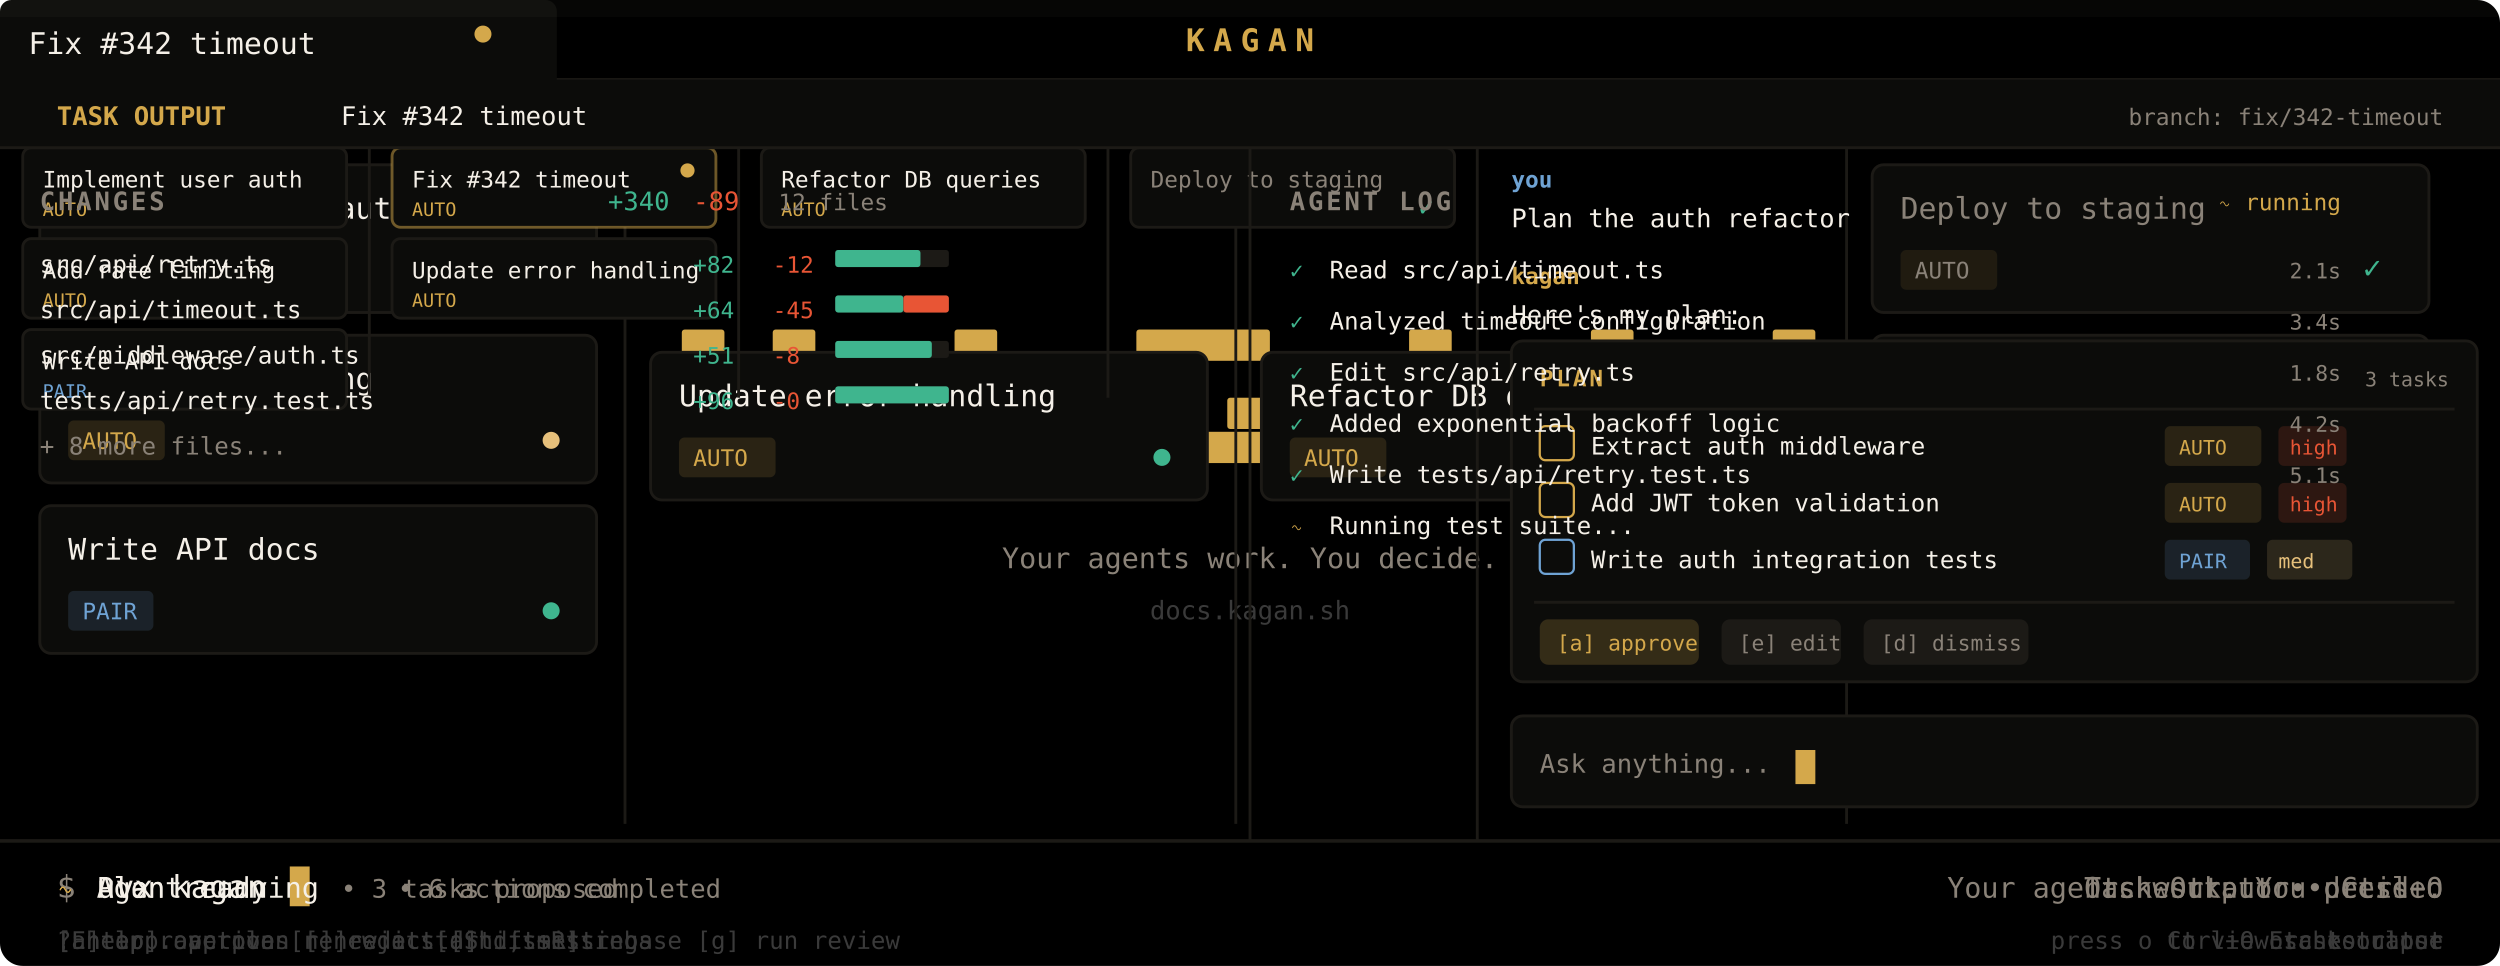
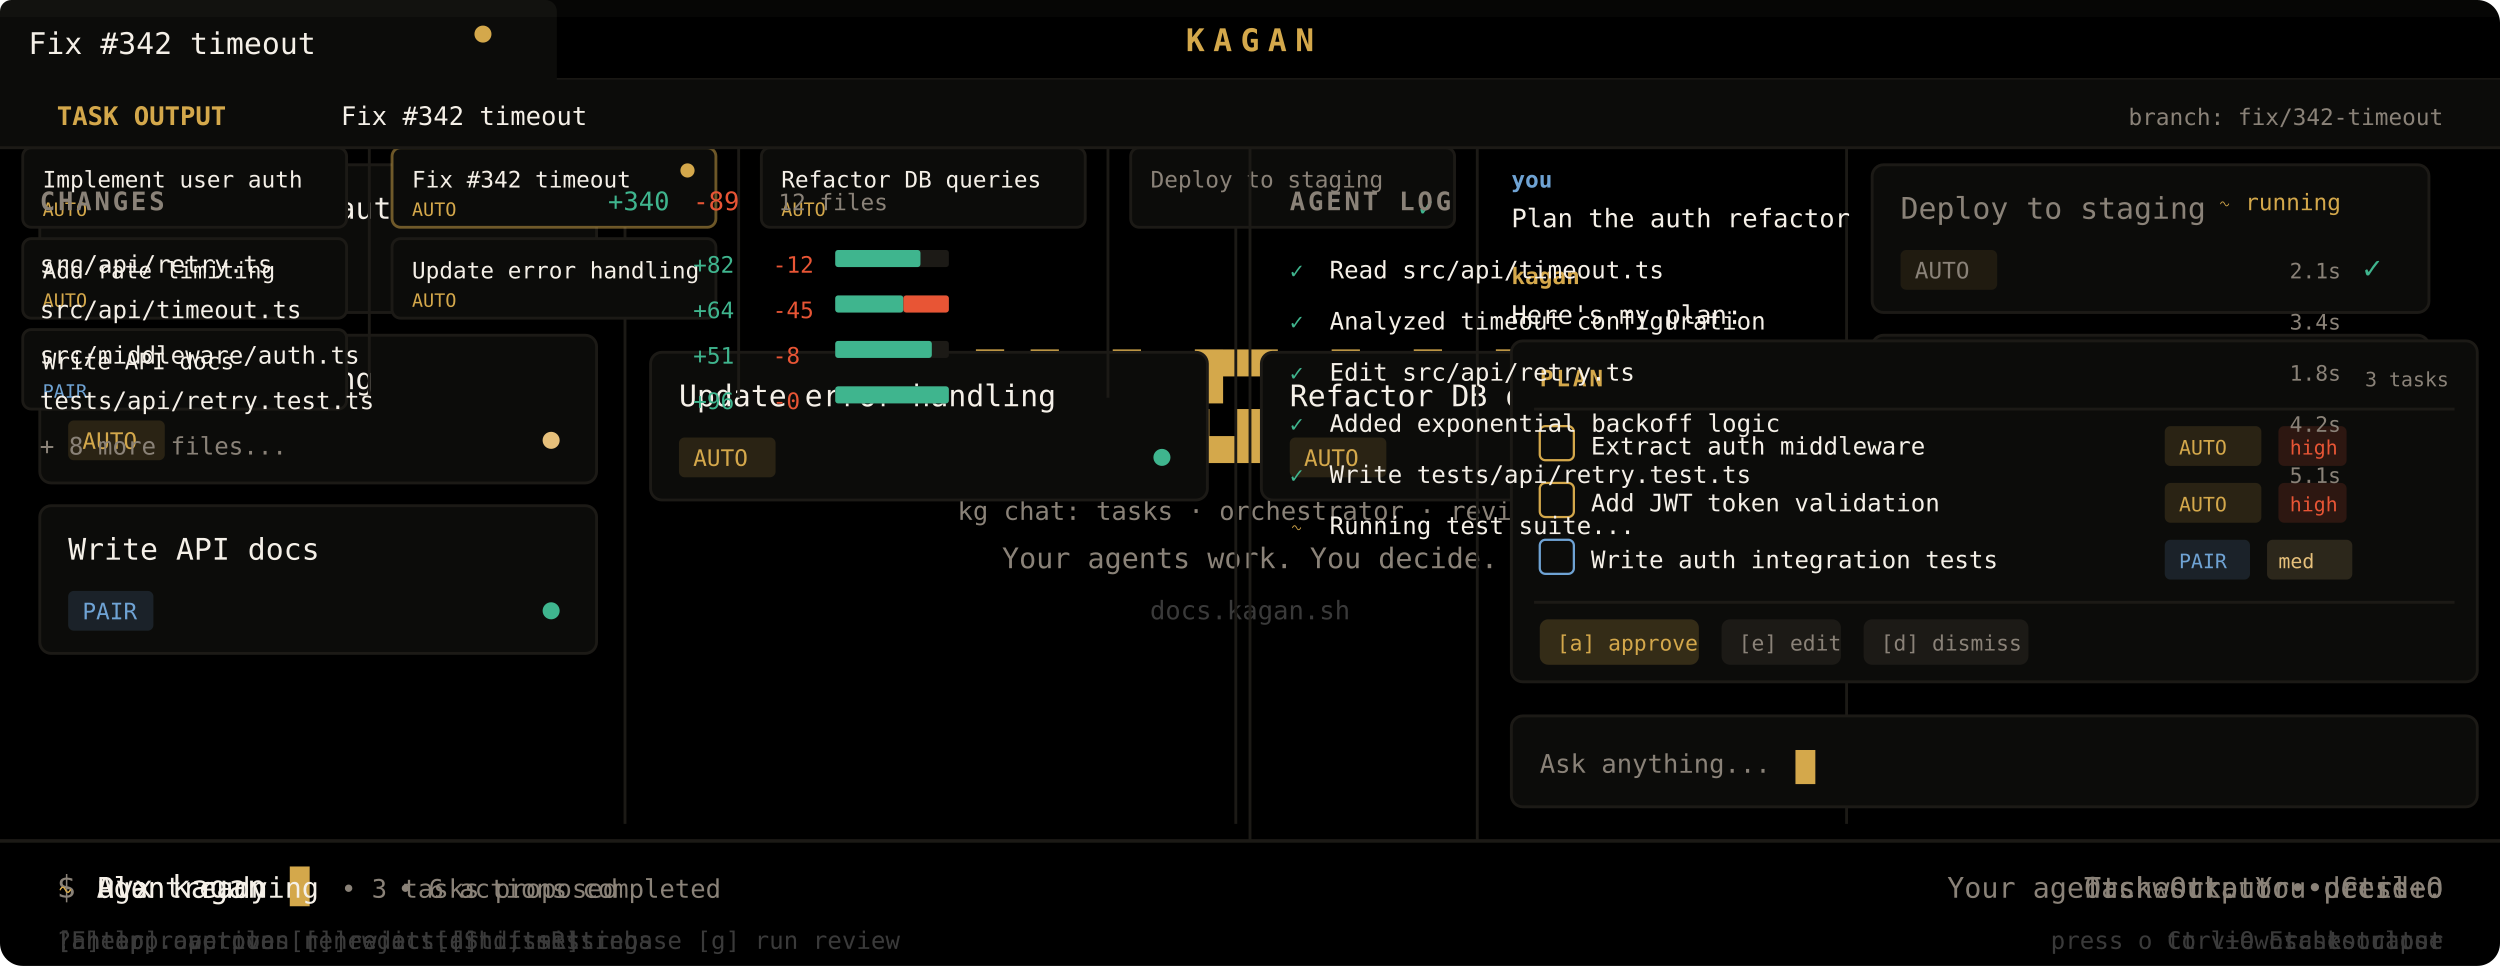
<svg xmlns="http://www.w3.org/2000/svg" viewBox="0 0 880 340" width="880" height="340">
  <style>
    text { font-family: 'SF Mono', 'Cascadia Code', 'Fira Code', 'JetBrains Mono', 'Consolas', monospace; }

    /* ---- 24s master cycle: splash(0-5s) s1(5-11s) s2(11-17s) s3(17-23s) wrap(23-24s) ---- */
    @keyframes splash  { 0%,16%{opacity:1} 20%,94%{opacity:0} 97%,100%{opacity:1} }
    @keyframes scene1  { 0%,18%{opacity:0} 21%,42%{opacity:1} 46%,100%{opacity:0} }
    @keyframes scene2  { 0%,44%{opacity:0} 46%,67%{opacity:1} 71%,100%{opacity:0} }
    @keyframes scene3  { 0%,69%{opacity:0} 71%,92%{opacity:1} 96%,100%{opacity:0} }
    @keyframes chrome  { 0%,18%{opacity:0} 21%,94%{opacity:1} 96%,100%{opacity:0} }
    .splash{animation:splash 24s ease-in-out infinite}
    .s1{animation:scene1 24s ease-in-out infinite} .s2{animation:scene2 24s ease-in-out infinite}
    .s3{animation:scene3 24s ease-in-out infinite} .chrome{animation:chrome 24s ease-in-out infinite}

    /* Logo pop: scale up with overshoot, settle, hold */
    @keyframes logoPop {
      0%   { transform:scale(0.7); opacity:0; }
      3%   { transform:scale(1.06); opacity:1; }
      5%   { transform:scale(0.97); opacity:1; }
      7%   { transform:scale(1); opacity:1; }
      94%  { transform:scale(1); opacity:1; }
      97%  { transform:scale(0.7); opacity:0; }
      100% { transform:scale(0.7); opacity:0; }
    }
    .logo-pop { transform-origin:0px 0px; animation:logoPop 24s ease-in-out infinite; }

    /* Tagline fade, slightly delayed */
    @keyframes tagFade { 0%,5%{opacity:0} 8%,94%{opacity:1} 97%,100%{opacity:0} }
    .tag-fade { animation:tagFade 24s ease-in-out infinite; }
+     @keyframes asciiPop { 0%{transform:translateY(6px);opacity:0} 5%{transform:translateY(0);opacity:1} 94%{opacity:1} 100%{opacity:0} }
+     .ascii-pop { animation:asciiPop 24s ease-in-out infinite; }
+     @keyframes asciiGlow { 0%,100%{opacity:.92} 50%{opacity:1} }
+     .ascii-glow { animation:asciiGlow 3s ease-in-out infinite; }
+     @keyframes hintPulse { 0%,100%{opacity:.7} 50%{opacity:1} }
+     .hint-pulse { animation:hintPulse 2.4s ease-in-out infinite; }
+     @keyframes approveGlow { 0%,100%{opacity:.2} 50%{opacity:.36} }
+     .approve-glow { animation:approveGlow 1.8s ease-in-out infinite; }

    /* Scene indicator dots */
    @keyframes d0{0%,16%{fill:#d4a84b}20%,94%{fill:#3a3a3a}97%,100%{fill:#d4a84b}}
    @keyframes d1{0%,18%{fill:#3a3a3a}21%,42%{fill:#d4a84b}46%,100%{fill:#3a3a3a}}
    @keyframes d2{0%,44%{fill:#3a3a3a}46%,67%{fill:#d4a84b}71%,100%{fill:#3a3a3a}}
    @keyframes d3{0%,69%{fill:#3a3a3a}71%,92%{fill:#d4a84b}96%,100%{fill:#3a3a3a}}
    .d0{animation:d0 24s ease-in-out infinite} .d1{animation:d1 24s ease-in-out infinite}
    .d2{animation:d2 24s ease-in-out infinite} .d3{animation:d3 24s ease-in-out infinite}

    /* Card entrance */
    @keyframes fadeIn{from{opacity:0}to{opacity:1}}
    .c1{animation:fadeIn .4s .2s ease both} .c2{animation:fadeIn .4s .35s ease both}
    .c3{animation:fadeIn .4s .5s ease both} .c4{animation:fadeIn .4s .65s ease both}
    .c5{animation:fadeIn .4s .8s ease both}

    /* Card flow */
    @keyframes flow{0%,38%{transform:translate(229px,64px);opacity:1}42%,88%{transform:translate(444px,64px);opacity:1}93%{transform:translate(444px,64px);opacity:0}94%{transform:translate(229px,64px);opacity:0}100%{transform:translate(229px,64px);opacity:1}}
    .flow-card{animation:flow 10s ease-in-out infinite}
    @keyframes flowPulse{0%,35%{stroke:#d4a84b;stroke-opacity:.8}38%,94%{stroke:#1C1A16;stroke-opacity:1}100%{stroke:#d4a84b;stroke-opacity:.3}}
    .flow-border{animation:flowPulse 10s ease-in-out infinite}
    @keyframes flowDot{0%,35%{opacity:.8}38%,100%{opacity:0}} .flow-dot{animation:flowDot 10s ease-in-out infinite}

    /* Shared */
    @keyframes blink{0%,100%{opacity:1}50%{opacity:0}} .cursor{animation:blink 1s step-end infinite}
    @keyframes think{0%,100%{opacity:.4}50%{opacity:1}} .thinking{animation:think 1.5s ease-in-out infinite}
    @keyframes logAppear{0%,60%{opacity:0}70%,100%{opacity:1}} .log-late{animation:logAppear 6s ease both infinite}
    @keyframes scan{from{transform:translateY(-8px)}to{transform:translateY(340px)}} .scanline{animation:scan 6s linear infinite;opacity:.025}
  </style>
  <rect width="880" height="340" rx="8" fill="#000000" />
  <g class="splash">
-     <g transform="translate(440,140)">
-       <g class="logo-pop">
-         <g transform="translate(-200,-24)" fill="#d4a84b">
-           <rect x="0" y="0" width="15" height="11" rx="1" />
-           <rect x="32" y="0" width="15" height="11" rx="1" />
-           <rect x="96" y="0" width="15" height="11" rx="1" />
-           <rect x="160" y="0" width="47" height="11" rx="1" />
-           <rect x="256" y="0" width="15" height="11" rx="1" />
-           <rect x="320" y="0" width="15" height="11" rx="1" />
-           <rect x="384" y="0" width="15" height="11" rx="1" />
-           <rect x="0" y="12" width="31" height="11" rx="1" />
-           <rect x="80" y="12" width="15" height="11" rx="1" />
-           <rect x="112" y="12" width="15" height="11" rx="1" />
-           <rect x="160" y="12" width="15" height="11" rx="1" />
-           <rect x="240" y="12" width="15" height="11" rx="1" />
-           <rect x="272" y="12" width="15" height="11" rx="1" />
-           <rect x="320" y="12" width="31" height="11" rx="1" />
-           <rect x="384" y="12" width="15" height="11" rx="1" />
-           <rect x="0" y="24" width="31" height="11" rx="1" />
-           <rect x="80" y="24" width="47" height="11" rx="1" />
-           <rect x="160" y="24" width="15" height="11" rx="1" />
-           <rect x="192" y="24" width="15" height="11" rx="1" />
-           <rect x="240" y="24" width="47" height="11" rx="1" />
-           <rect x="320" y="24" width="15" height="11" rx="1" />
-           <rect x="352" y="24" width="15" height="11" rx="1" />
-           <rect x="384" y="24" width="15" height="11" rx="1" />
-           <rect x="0" y="36" width="15" height="11" rx="1" />
-           <rect x="32" y="36" width="15" height="11" rx="1" />
-           <rect x="80" y="36" width="15" height="11" rx="1" />
-           <rect x="112" y="36" width="15" height="11" rx="1" />
-           <rect x="160" y="36" width="47" height="11" rx="1" />
-           <rect x="240" y="36" width="15" height="11" rx="1" />
-           <rect x="272" y="36" width="15" height="11" rx="1" />
-           <rect x="320" y="36" width="15" height="11" rx="1" />
-           <rect x="368" y="36" width="31" height="11" rx="1" />
-         </g>
-       </g>
-     </g>
+     <g transform="translate(440,138)" class="ascii-pop">
+       <text class="ascii-glow" x="0" y="0" text-anchor="middle" font-size="16" fill="#d4a84b">█▄▀  ▄▀▄  █▀▀  ▄▀▄  █▄  █</text>
+       <text class="ascii-glow" x="0" y="21" text-anchor="middle" font-size="16" fill="#d4a84b">█▀▄  █▀█  █▄█  █▀█  █ ▀▄█</text>
+     </g>
+     <text class="tag-fade" x="440" y="183" text-anchor="middle" font-size="9" fill="#8A8278">kg chat: tasks · orchestrator · review</text>
    <text class="tag-fade" x="440" y="200" text-anchor="middle" font-size="10" fill="#8A8278">Your agents work. You decide.</text>
    <text class="tag-fade" x="440" y="218" text-anchor="middle" font-size="9" fill="#3a3a3a">docs.kagan.sh</text>
  </g>
  <g class="chrome">
    <circle cx="20" cy="14" r="4.5" fill="#3a3a3a" />
    <circle cx="34" cy="14" r="4.5" fill="#3a3a3a" />
    <circle cx="48" cy="14" r="4.5" fill="#3a3a3a" />
    <text x="440" y="18" text-anchor="middle" font-size="11" font-weight="600" fill="#d4a84b" letter-spacing="3">KAGAN</text>
    <line x1="0" y1="28" x2="880" y2="28" stroke="#1C1A16" />
  </g>
  <g class="s1">
    <text x="117" y="47" text-anchor="middle" font-size="9" font-weight="500" fill="#8A8278" letter-spacing="1.5">BACKLOG</text>
    <text x="332" y="47" text-anchor="middle" font-size="9" font-weight="500" fill="#8A8278" letter-spacing="1.5">IN PROGRESS</text>
    <text x="547" y="47" text-anchor="middle" font-size="9" font-weight="500" fill="#8A8278" letter-spacing="1.5">REVIEW</text>
    <text x="762" y="47" text-anchor="middle" font-size="9" font-weight="500" fill="#d4a84b" letter-spacing="1.5">DONE</text>
    <line x1="220" y1="34" x2="220" y2="290" stroke="#1C1A16" />
    <line x1="435" y1="34" x2="435" y2="290" stroke="#1C1A16" />
    <line x1="650" y1="34" x2="650" y2="290" stroke="#1C1A16" />
+     <g transform="translate(14,36)">
+       <rect width="95" height="14" rx="3" fill="#0C0C0A" stroke="#1C1A16" />
+       <text x="8" y="10" font-size="7" fill="#8A8278">tasks 48</text>
+       <rect x="102" width="100" height="14" rx="3" fill="#0C0C0A" stroke="#1C1A16" />
+       <text x="110" y="10" font-size="7" fill="#F5F0E8">active 7</text>
+       <rect class="hint-pulse" x="209" width="100" height="14" rx="3" fill="#d4a84b" opacity=".16" />
+       <text x="217" y="10" font-size="7" fill="#d4a84b">review 3</text>
+       <rect x="316" width="95" height="14" rx="3" fill="#0C0C0A" stroke="#1C1A16" />
+       <text x="324" y="10" font-size="7" fill="#3fb58e">done 38</text>
+     </g>
    <g class="c1" transform="translate(14,58)">
      <rect width="196" height="52" rx="4" fill="#0C0C0A" stroke="#1C1A16" />
      <text x="10" y="19" font-size="10.5" fill="#F5F0E8">Implement user auth</text>
      <rect x="10" y="30" width="34" height="14" rx="2" fill="#d4a84b" opacity=".15" />
      <text x="15" y="40" font-size="8" font-weight="500" fill="#d4a84b">AUTO</text>
      <circle cx="180" cy="37" r="3" fill="#e85535" />
    </g>
    <g class="c2" transform="translate(14,118)">
      <rect width="196" height="52" rx="4" fill="#0C0C0A" stroke="#1C1A16" />
      <text x="10" y="19" font-size="10.5" fill="#F5F0E8">Add rate limiting</text>
      <rect x="10" y="30" width="34" height="14" rx="2" fill="#d4a84b" opacity=".15" />
      <text x="15" y="40" font-size="8" font-weight="500" fill="#d4a84b">AUTO</text>
      <circle cx="180" cy="37" r="3" fill="#e6c07b" />
    </g>
    <g class="c3" transform="translate(14,178)">
      <rect width="196" height="52" rx="4" fill="#0C0C0A" stroke="#1C1A16" />
      <text x="10" y="19" font-size="10.5" fill="#F5F0E8">Write API docs</text>
      <rect x="10" y="30" width="30" height="14" rx="2" fill="#6fa3d4" opacity=".15" />
      <text x="15" y="40" font-size="8" font-weight="500" fill="#6fa3d4">PAIR</text>
      <circle cx="180" cy="37" r="3" fill="#3fb58e" />
    </g>
    <g class="c5" transform="translate(229,124)">
      <rect width="196" height="52" rx="4" fill="#0C0C0A" stroke="#1C1A16" />
      <text x="10" y="19" font-size="10.5" fill="#F5F0E8">Update error handling</text>
      <rect x="10" y="30" width="34" height="14" rx="2" fill="#d4a84b" opacity=".15" />
      <text x="15" y="40" font-size="8" font-weight="500" fill="#d4a84b">AUTO</text>
      <circle cx="180" cy="37" r="3" fill="#3fb58e" />
    </g>
    <g class="flow-card">
      <rect width="196" height="52" rx="4" fill="#0C0C0A" class="flow-border" stroke-width="1.5" />
      <text x="10" y="19" font-size="10.5" fill="#F5F0E8">Fix #342 timeout</text>
      <rect x="10" y="30" width="34" height="14" rx="2" fill="#d4a84b" opacity=".15" />
      <text x="15" y="40" font-size="8" font-weight="500" fill="#d4a84b">AUTO</text>
      <circle cx="180" cy="37" r="3" fill="#e85535" />
      <circle cx="170" cy="12" r="3" fill="#d4a84b" class="flow-dot" />
    </g>
    <g class="c4" transform="translate(444,124)">
      <rect width="196" height="52" rx="4" fill="#0C0C0A" stroke="#1C1A16" />
      <text x="10" y="19" font-size="10.5" fill="#F5F0E8">Refactor DB queries</text>
      <rect x="10" y="30" width="34" height="14" rx="2" fill="#d4a84b" opacity=".15" />
      <text x="15" y="40" font-size="8" font-weight="500" fill="#d4a84b">AUTO</text>
      <circle cx="180" cy="37" r="3" fill="#e6c07b" />
    </g>
    <g class="c4" transform="translate(659,58)">
      <rect width="196" height="52" rx="4" fill="#0C0C0A" stroke="#1C1A16" />
      <text x="10" y="19" font-size="10.5" fill="#8A8278">Deploy to staging</text>
      <rect x="10" y="30" width="34" height="14" rx="2" fill="#d4a84b" opacity=".1" />
      <text x="15" y="40" font-size="8" font-weight="500" fill="#8A8278">AUTO</text>
      <text x="176" y="40" font-size="11" fill="#3fb58e" text-anchor="middle">✓</text>
    </g>
    <g class="c5" transform="translate(659,118)">
      <rect width="196" height="52" rx="4" fill="#0C0C0A" stroke="#1C1A16" />
      <text x="10" y="19" font-size="10.5" fill="#8A8278">Setup CI pipeline</text>
      <rect x="10" y="30" width="30" height="14" rx="2" fill="#6fa3d4" opacity=".1" />
      <text x="15" y="40" font-size="8" font-weight="500" fill="#8A8278">PAIR</text>
      <text x="176" y="40" font-size="11" fill="#3fb58e" text-anchor="middle">✓</text>
    </g>
    <line x1="0" y1="296" x2="880" y2="296" stroke="#1C1A16" />
    <text x="20" y="316" font-size="11" fill="#8A8278">$</text>
    <text x="34" y="316" font-size="11" fill="#F5F0E8">uvx kagan</text>
    <rect x="102" y="305" width="7" height="14" fill="#d4a84b" class="cursor" />
    <text x="860" y="316" text-anchor="end" font-size="10" fill="#8A8278">Your agents work. You decide.</text>
    <text x="20" y="334" font-size="8.5" fill="#3a3a3a">? help   . actions   n new   a start   , settings</text>
    <text x="860" y="334" text-anchor="end" font-size="8.5" fill="#3a3a3a">Ctrl+O orchestrator</text>
  </g>
  <g class="s2">
    <text x="65" y="44" text-anchor="middle" font-size="8" fill="#8A8278" letter-spacing="1">BACKLOG</text>
    <text x="195" y="44" text-anchor="middle" font-size="8" fill="#8A8278" letter-spacing="1">IN PROGRESS</text>
    <text x="325" y="44" text-anchor="middle" font-size="8" fill="#8A8278" letter-spacing="1">REVIEW</text>
    <text x="455" y="44" text-anchor="middle" font-size="8" fill="#d4a84b" letter-spacing="1">DONE</text>
    <line x1="130" y1="36" x2="130" y2="140" stroke="#1C1A16" />
    <line x1="260" y1="36" x2="260" y2="140" stroke="#1C1A16" />
    <line x1="390" y1="36" x2="390" y2="140" stroke="#1C1A16" />
    <g transform="translate(8,52)">
      <rect width="114" height="28" rx="3" fill="#0C0C0A" stroke="#1C1A16" />
      <text x="7" y="14" font-size="8" fill="#F5F0E8">Implement user auth</text>
      <text x="7" y="24" font-size="6.5" fill="#d4a84b">AUTO</text>
    </g>
    <g transform="translate(8,84)">
      <rect width="114" height="28" rx="3" fill="#0C0C0A" stroke="#1C1A16" />
      <text x="7" y="14" font-size="8" fill="#F5F0E8">Add rate limiting</text>
      <text x="7" y="24" font-size="6.5" fill="#d4a84b">AUTO</text>
    </g>
    <g transform="translate(8,116)">
      <rect width="114" height="28" rx="3" fill="#0C0C0A" stroke="#1C1A16" />
      <text x="7" y="14" font-size="8" fill="#F5F0E8">Write API docs</text>
      <text x="7" y="24" font-size="6.5" fill="#6fa3d4">PAIR</text>
    </g>
    <g transform="translate(138,52)">
      <rect width="114" height="28" rx="3" fill="#0C0C0A" stroke="#d4a84b" stroke-opacity=".5" />
      <text x="7" y="14" font-size="8" fill="#F5F0E8">Fix #342 timeout</text>
      <text x="7" y="24" font-size="6.5" fill="#d4a84b">AUTO</text>
      <circle cx="104" cy="8" r="2.5" fill="#d4a84b" class="thinking" />
    </g>
    <g transform="translate(138,84)">
      <rect width="114" height="28" rx="3" fill="#0C0C0A" stroke="#1C1A16" />
      <text x="7" y="14" font-size="8" fill="#F5F0E8">Update error handling</text>
      <text x="7" y="24" font-size="6.5" fill="#d4a84b">AUTO</text>
    </g>
    <g transform="translate(268,52)">
      <rect width="114" height="28" rx="3" fill="#0C0C0A" stroke="#1C1A16" />
      <text x="7" y="14" font-size="8" fill="#F5F0E8">Refactor DB queries</text>
      <text x="7" y="24" font-size="6.5" fill="#d4a84b">AUTO</text>
    </g>
    <g transform="translate(398,52)">
      <rect width="114" height="28" rx="3" fill="#0C0C0A" stroke="#1C1A16" />
      <text x="7" y="14" font-size="8" fill="#8A8278">Deploy to staging</text>
      <text x="104" y="24" font-size="9" fill="#3fb58e" text-anchor="middle">✓</text>
    </g>
    <line x1="520" y1="28" x2="520" y2="296" stroke="#1C1A16" />
    <rect x="524" y="32" width="352" height="16" fill="#0C0C0A" />
    <text x="700" y="44" text-anchor="middle" font-size="8" font-weight="600" fill="#d4a84b" letter-spacing="1.5">ORCHESTRATOR</text>
    <text x="856" y="44" text-anchor="end" font-size="7" fill="#8A8278">Ctrl+O</text>
    <g transform="translate(532,56)">
      <text x="0" y="10" font-size="8" font-weight="600" fill="#6fa3d4">you</text>
      <text x="0" y="24" font-size="9" fill="#F5F0E8">Plan the auth refactor</text>
    </g>
    <g transform="translate(532,90)">
      <text x="0" y="10" font-size="8" font-weight="600" fill="#d4a84b">kagan</text>
      <text x="0" y="24" font-size="9" fill="#F5F0E8">Here's my plan:</text>
    </g>
    <g transform="translate(532,120)">
      <rect width="340" height="120" rx="4" fill="#0C0C0A" stroke="#1C1A16" />
      <text x="10" y="16" font-size="8" font-weight="600" fill="#d4a84b" letter-spacing="1">PLAN</text>
      <text x="330" y="16" text-anchor="end" font-size="7" fill="#8A8278">3 tasks</text>
      <line x1="8" y1="24" x2="332" y2="24" stroke="#1C1A16" />
      <rect x="10" y="30" width="12" height="12" rx="2" fill="#0C0C0A" stroke="#d4a84b" stroke-width=".8" />
      <text x="28" y="40" font-size="8.5" fill="#F5F0E8">Extract auth middleware</text>
      <rect x="230" y="30" width="34" height="14" rx="2" fill="#d4a84b" opacity=".15" />
      <text x="235" y="40" font-size="7" fill="#d4a84b">AUTO</text>
      <rect x="270" y="30" width="24" height="14" rx="2" fill="#e85535" opacity=".15" />
      <text x="274" y="40" font-size="7" fill="#e85535">high</text>
      <rect x="10" y="50" width="12" height="12" rx="2" fill="#0C0C0A" stroke="#d4a84b" stroke-width=".8" />
      <text x="28" y="60" font-size="8.5" fill="#F5F0E8">Add JWT token validation</text>
      <rect x="230" y="50" width="34" height="14" rx="2" fill="#d4a84b" opacity=".15" />
      <text x="235" y="60" font-size="7" fill="#d4a84b">AUTO</text>
      <rect x="270" y="50" width="24" height="14" rx="2" fill="#e85535" opacity=".15" />
      <text x="274" y="60" font-size="7" fill="#e85535">high</text>
      <rect x="10" y="70" width="12" height="12" rx="2" fill="#0C0C0A" stroke="#6fa3d4" stroke-width=".8" />
      <text x="28" y="80" font-size="8.5" fill="#F5F0E8">Write auth integration tests</text>
      <rect x="230" y="70" width="30" height="14" rx="2" fill="#6fa3d4" opacity=".15" />
      <text x="235" y="80" font-size="7" fill="#6fa3d4">PAIR</text>
      <rect x="266" y="70" width="30" height="14" rx="2" fill="#e6c07b" opacity=".15" />
      <text x="270" y="80" font-size="7" fill="#e6c07b">med</text>
      <line x1="8" y1="92" x2="332" y2="92" stroke="#1C1A16" />
-       <rect x="10" y="98" width="56" height="16" rx="3" fill="#d4a84b" opacity=".2" />
+       <rect class="approve-glow" x="10" y="98" width="56" height="16" rx="3" fill="#d4a84b" opacity=".2" />
      <text x="16" y="109" font-size="7.5" fill="#d4a84b">[a] approve</text>
      <rect x="74" y="98" width="42" height="16" rx="3" fill="#1C1A16" />
      <text x="80" y="109" font-size="7.5" fill="#8A8278">[e] edit</text>
      <rect x="124" y="98" width="58" height="16" rx="3" fill="#1C1A16" />
      <text x="130" y="109" font-size="7.5" fill="#8A8278">[d] dismiss</text>
    </g>
    <g transform="translate(532,252)">
      <rect width="340" height="32" rx="4" fill="#0C0C0A" stroke="#1C1A16" />
      <text x="10" y="20" font-size="9" fill="#8A8278">Ask anything...</text>
      <rect x="100" y="12" width="7" height="12" fill="#d4a84b" class="cursor" />
    </g>
    <line x1="0" y1="296" x2="880" y2="296" stroke="#1C1A16" />
    <text x="20" y="316" font-size="10" fill="#d4a84b">∿</text>
    <text x="34" y="316" font-size="10" fill="#F5F0E8">Plan ready</text>
    <text x="120" y="316" font-size="9" fill="#8A8278">• 3 tasks proposed</text>
    <text x="860" y="316" text-anchor="end" font-size="10" fill="#8A8278">Orchestrator • Ctrl+O</text>
    <text x="20" y="334" font-size="8.5" fill="#3a3a3a">[a] approve plan   [e] edit   [d] dismiss</text>
    <text x="860" y="334" text-anchor="end" font-size="8.5" fill="#3a3a3a">press o to view task output</text>
  </g>
  <g class="s3">
    <rect x="0" y="28" width="880" height="24" fill="#0C0C0A" />
    <text x="20" y="44" font-size="9" font-weight="600" fill="#d4a84b">TASK OUTPUT</text>
    <text x="120" y="44" font-size="9" fill="#F5F0E8">Fix #342 timeout</text>
    <text x="860" y="44" text-anchor="end" font-size="8" fill="#8A8278">branch: fix/342-timeout</text>
    <line x1="0" y1="52" x2="880" y2="52" stroke="#1C1A16" />
    <g transform="translate(14,60)">
      <text x="0" y="14" font-size="9" font-weight="600" fill="#8A8278" letter-spacing="1">CHANGES</text>
      <text x="200" y="14" font-size="9" fill="#3fb58e">+340</text>
      <text x="230" y="14" font-size="9" fill="#e85535">-89</text>
      <text x="260" y="14" font-size="8" fill="#8A8278">12 files</text>
      <g transform="translate(0,24)">
        <text x="0" y="12" font-size="8.5" fill="#F5F0E8">src/api/retry.ts</text>
        <text x="230" y="12" font-size="8" fill="#3fb58e">+82</text>
        <text x="258" y="12" font-size="8" fill="#e85535">-12</text>
        <rect x="280" y="4" width="40" height="6" rx="1" fill="#1C1A16" />
        <rect x="280" y="4" width="30" height="6" rx="1" fill="#3fb58e" />
        <text x="0" y="28" font-size="8.5" fill="#F5F0E8">src/api/timeout.ts</text>
        <text x="230" y="28" font-size="8" fill="#3fb58e">+64</text>
        <text x="258" y="28" font-size="8" fill="#e85535">-45</text>
        <rect x="280" y="20" width="40" height="6" rx="1" fill="#1C1A16" />
        <rect x="280" y="20" width="24" height="6" rx="1" fill="#3fb58e" />
        <rect x="304" y="20" width="16" height="6" rx="1" fill="#e85535" />
        <text x="0" y="44" font-size="8.5" fill="#F5F0E8">src/middleware/auth.ts</text>
        <text x="230" y="44" font-size="8" fill="#3fb58e">+51</text>
        <text x="258" y="44" font-size="8" fill="#e85535">-8</text>
        <rect x="280" y="36" width="40" height="6" rx="1" fill="#1C1A16" />
        <rect x="280" y="36" width="34" height="6" rx="1" fill="#3fb58e" />
        <text x="0" y="60" font-size="8.5" fill="#F5F0E8">tests/api/retry.test.ts</text>
        <text x="230" y="60" font-size="8" fill="#3fb58e">+96</text>
        <text x="258" y="60" font-size="8" fill="#e85535">-0</text>
        <rect x="280" y="52" width="40" height="6" rx="1" fill="#1C1A16" />
        <rect x="280" y="52" width="40" height="6" rx="1" fill="#3fb58e" />
        <text x="0" y="76" font-size="8.5" fill="#8A8278">+ 8 more files...</text>
      </g>
    </g>
    <line x1="440" y1="52" x2="440" y2="296" stroke="#1C1A16" />
    <g transform="translate(454,60)">
      <text x="0" y="14" font-size="9" font-weight="600" fill="#8A8278" letter-spacing="1">AGENT LOG</text>
      <text x="370" y="14" text-anchor="end" font-size="8" fill="#d4a84b" class="thinking">∿ running</text>
      <g transform="translate(0,26)">
        <text x="0" y="12" font-size="8" fill="#3fb58e">✓</text>
        <text x="14" y="12" font-size="8.5" fill="#F5F0E8">Read src/api/timeout.ts</text>
        <text x="370" y="12" text-anchor="end" font-size="7.5" fill="#8A8278">2.1s</text>
        <text x="0" y="30" font-size="8" fill="#3fb58e">✓</text>
        <text x="14" y="30" font-size="8.5" fill="#F5F0E8">Analyzed timeout configuration</text>
        <text x="370" y="30" text-anchor="end" font-size="7.5" fill="#8A8278">3.4s</text>
        <text x="0" y="48" font-size="8" fill="#3fb58e">✓</text>
        <text x="14" y="48" font-size="8.5" fill="#F5F0E8">Edit src/api/retry.ts</text>
        <text x="370" y="48" text-anchor="end" font-size="7.5" fill="#8A8278">1.8s</text>
        <text x="0" y="66" font-size="8" fill="#3fb58e">✓</text>
        <text x="14" y="66" font-size="8.5" fill="#F5F0E8">Added exponential backoff logic</text>
        <text x="370" y="66" text-anchor="end" font-size="7.5" fill="#8A8278">4.2s</text>
        <text x="0" y="84" font-size="8" fill="#3fb58e">✓</text>
        <text x="14" y="84" font-size="8.5" fill="#F5F0E8">Write tests/api/retry.test.ts</text>
        <text x="370" y="84" text-anchor="end" font-size="7.5" fill="#8A8278">5.1s</text>
        <g class="log-late">
          <text x="0" y="102" font-size="8" fill="#d4a84b" class="thinking">∿</text>
          <text x="14" y="102" font-size="8.5" fill="#F5F0E8">Running test suite...</text>
        </g>
      </g>
    </g>
    <line x1="0" y1="296" x2="880" y2="296" stroke="#1C1A16" />
    <text x="20" y="316" font-size="10" fill="#d4a84b">∿</text>
    <text x="34" y="316" font-size="10" fill="#F5F0E8" class="thinking">Agent running</text>
    <text x="140" y="316" font-size="9" fill="#8A8278">• 6 actions completed</text>
    <text x="860" y="316" text-anchor="end" font-size="10" fill="#8A8278">Task Output • press o</text>
    <text x="20" y="334" font-size="8.5" fill="#3a3a3a">[Enter] approve   [r] reject   [Shift+R] rebase   [g] run review</text>
    <text x="860" y="334" text-anchor="end" font-size="8.5" fill="#3a3a3a">Esc to close</text>
  </g>
  <circle cx="422" cy="330" r="3" class="d0" />
  <circle cx="434" cy="330" r="3" class="d1" />
  <circle cx="446" cy="330" r="3" class="d2" />
  <circle cx="458" cy="330" r="3" class="d3" />
  <rect class="scanline" x="0" y="0" width="880" height="6" fill="#F5F0E8" />
</svg>
